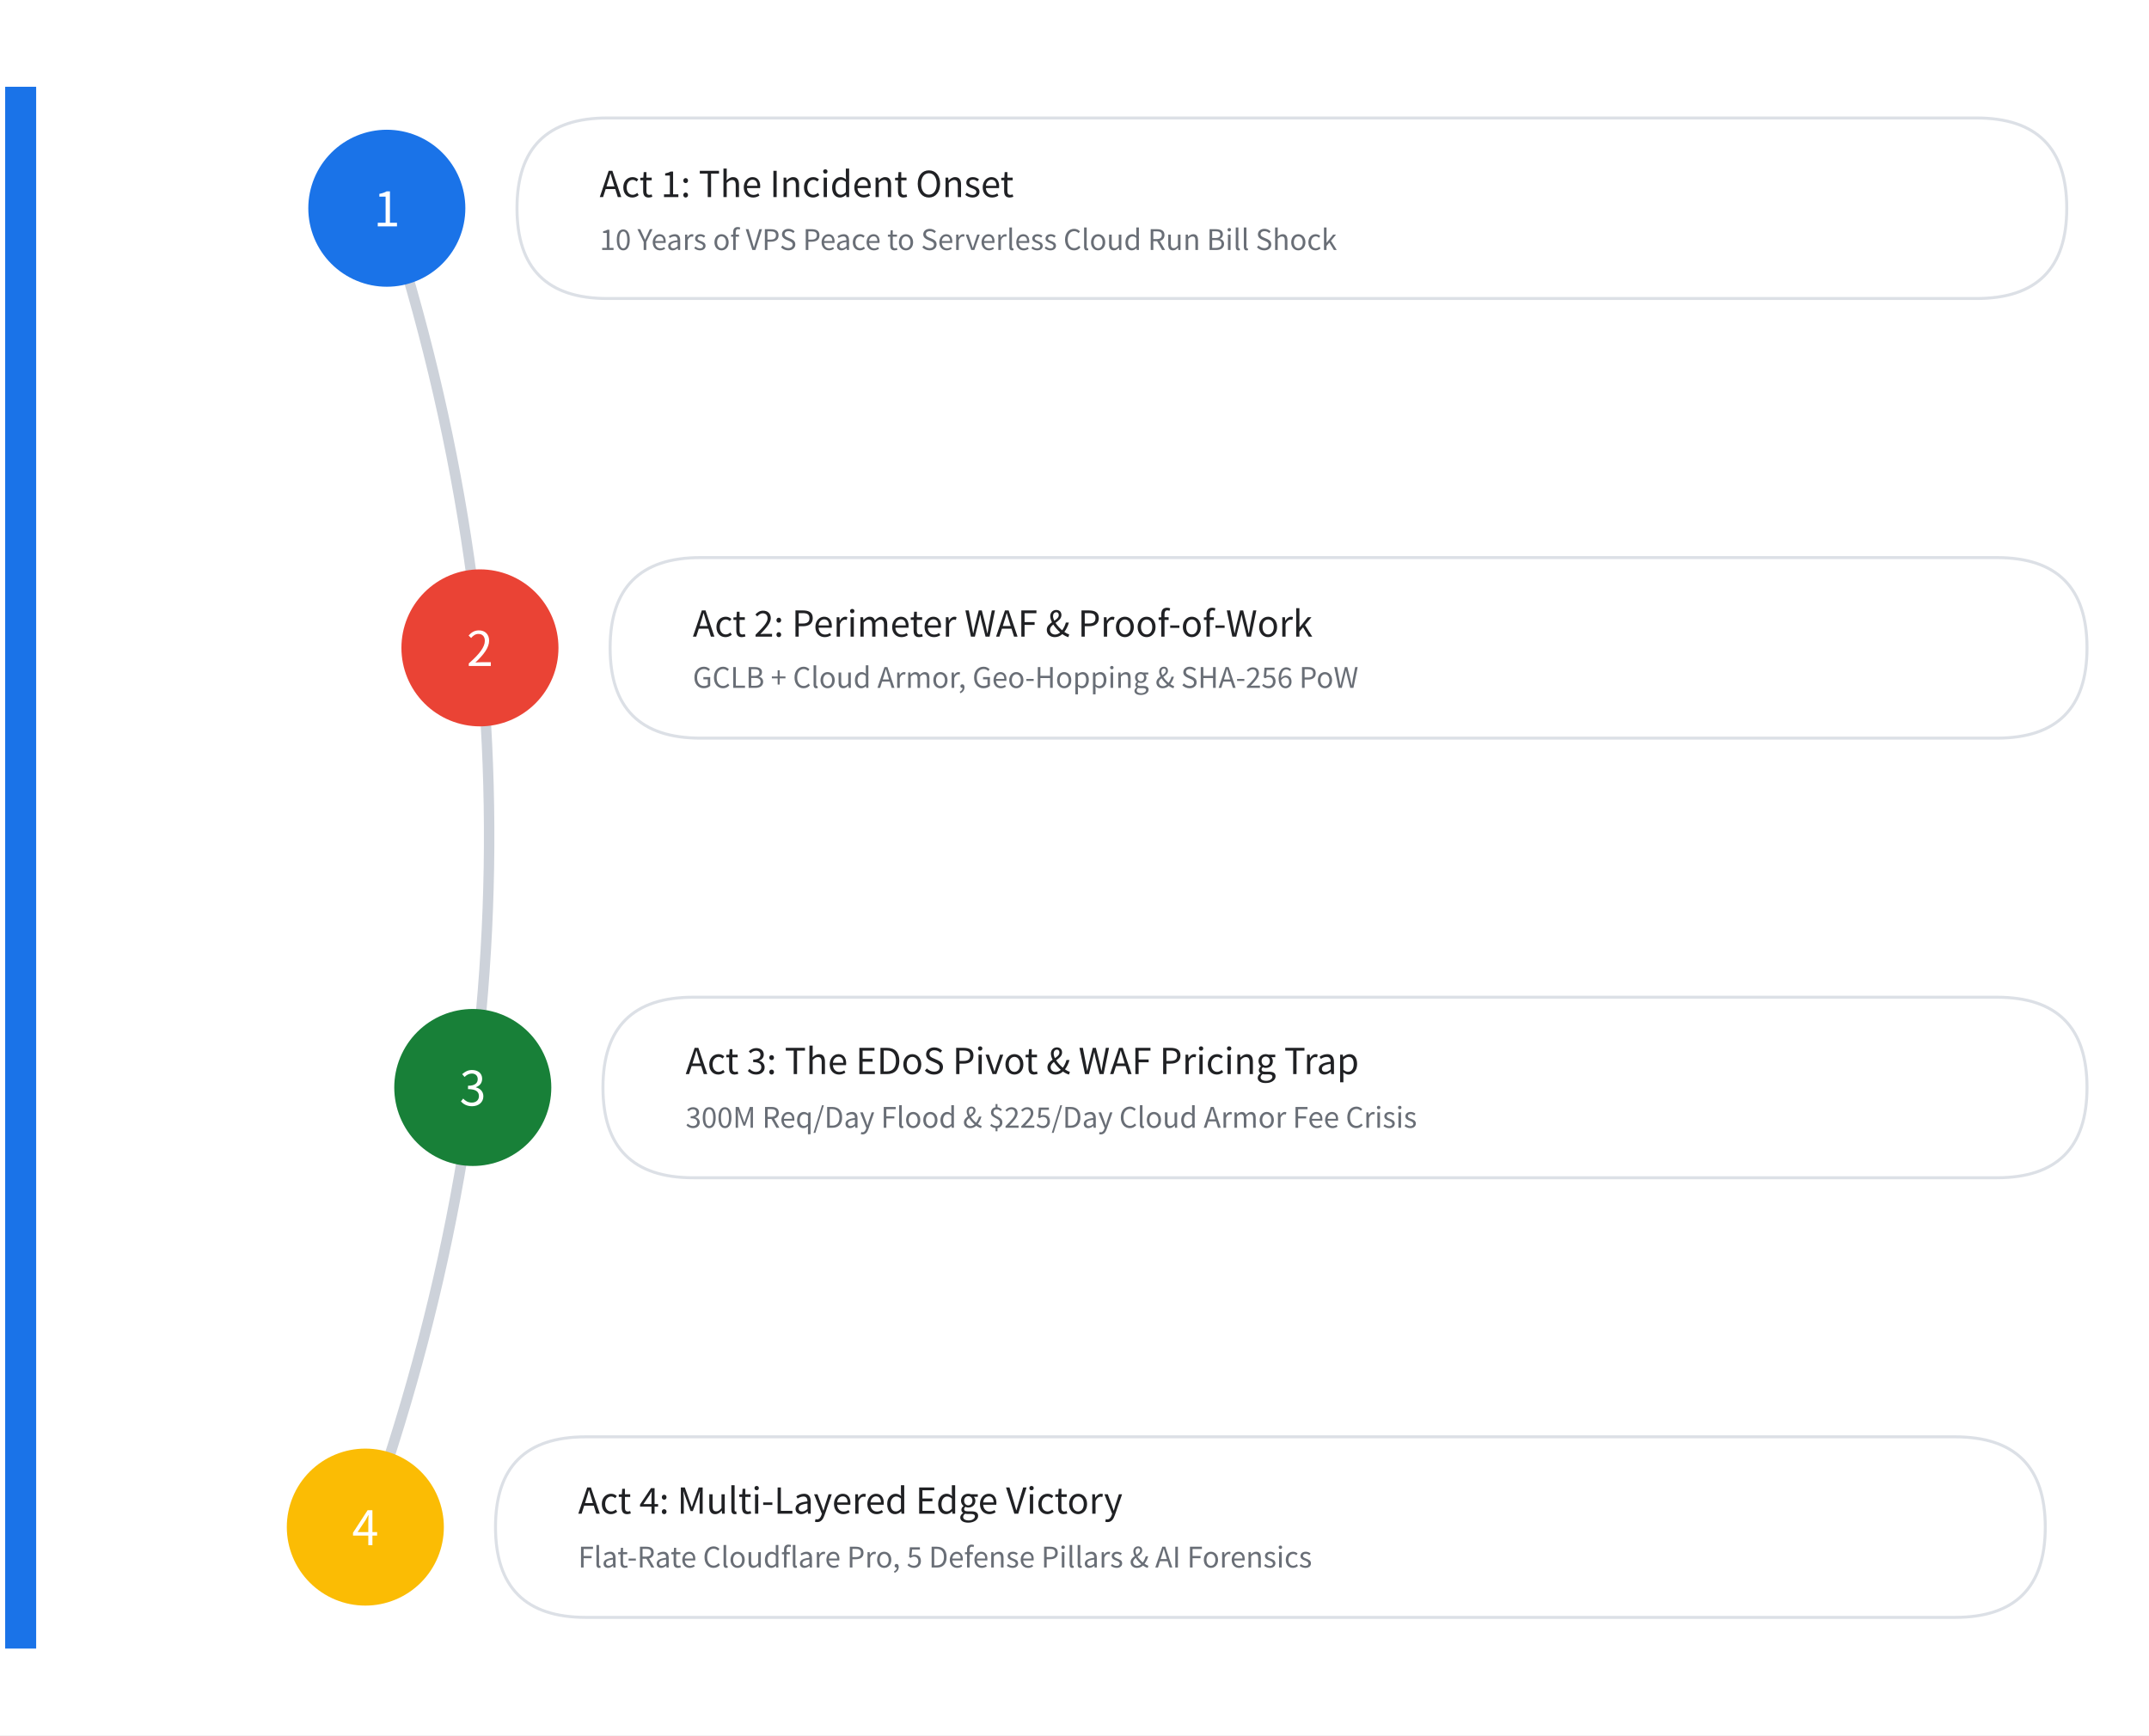
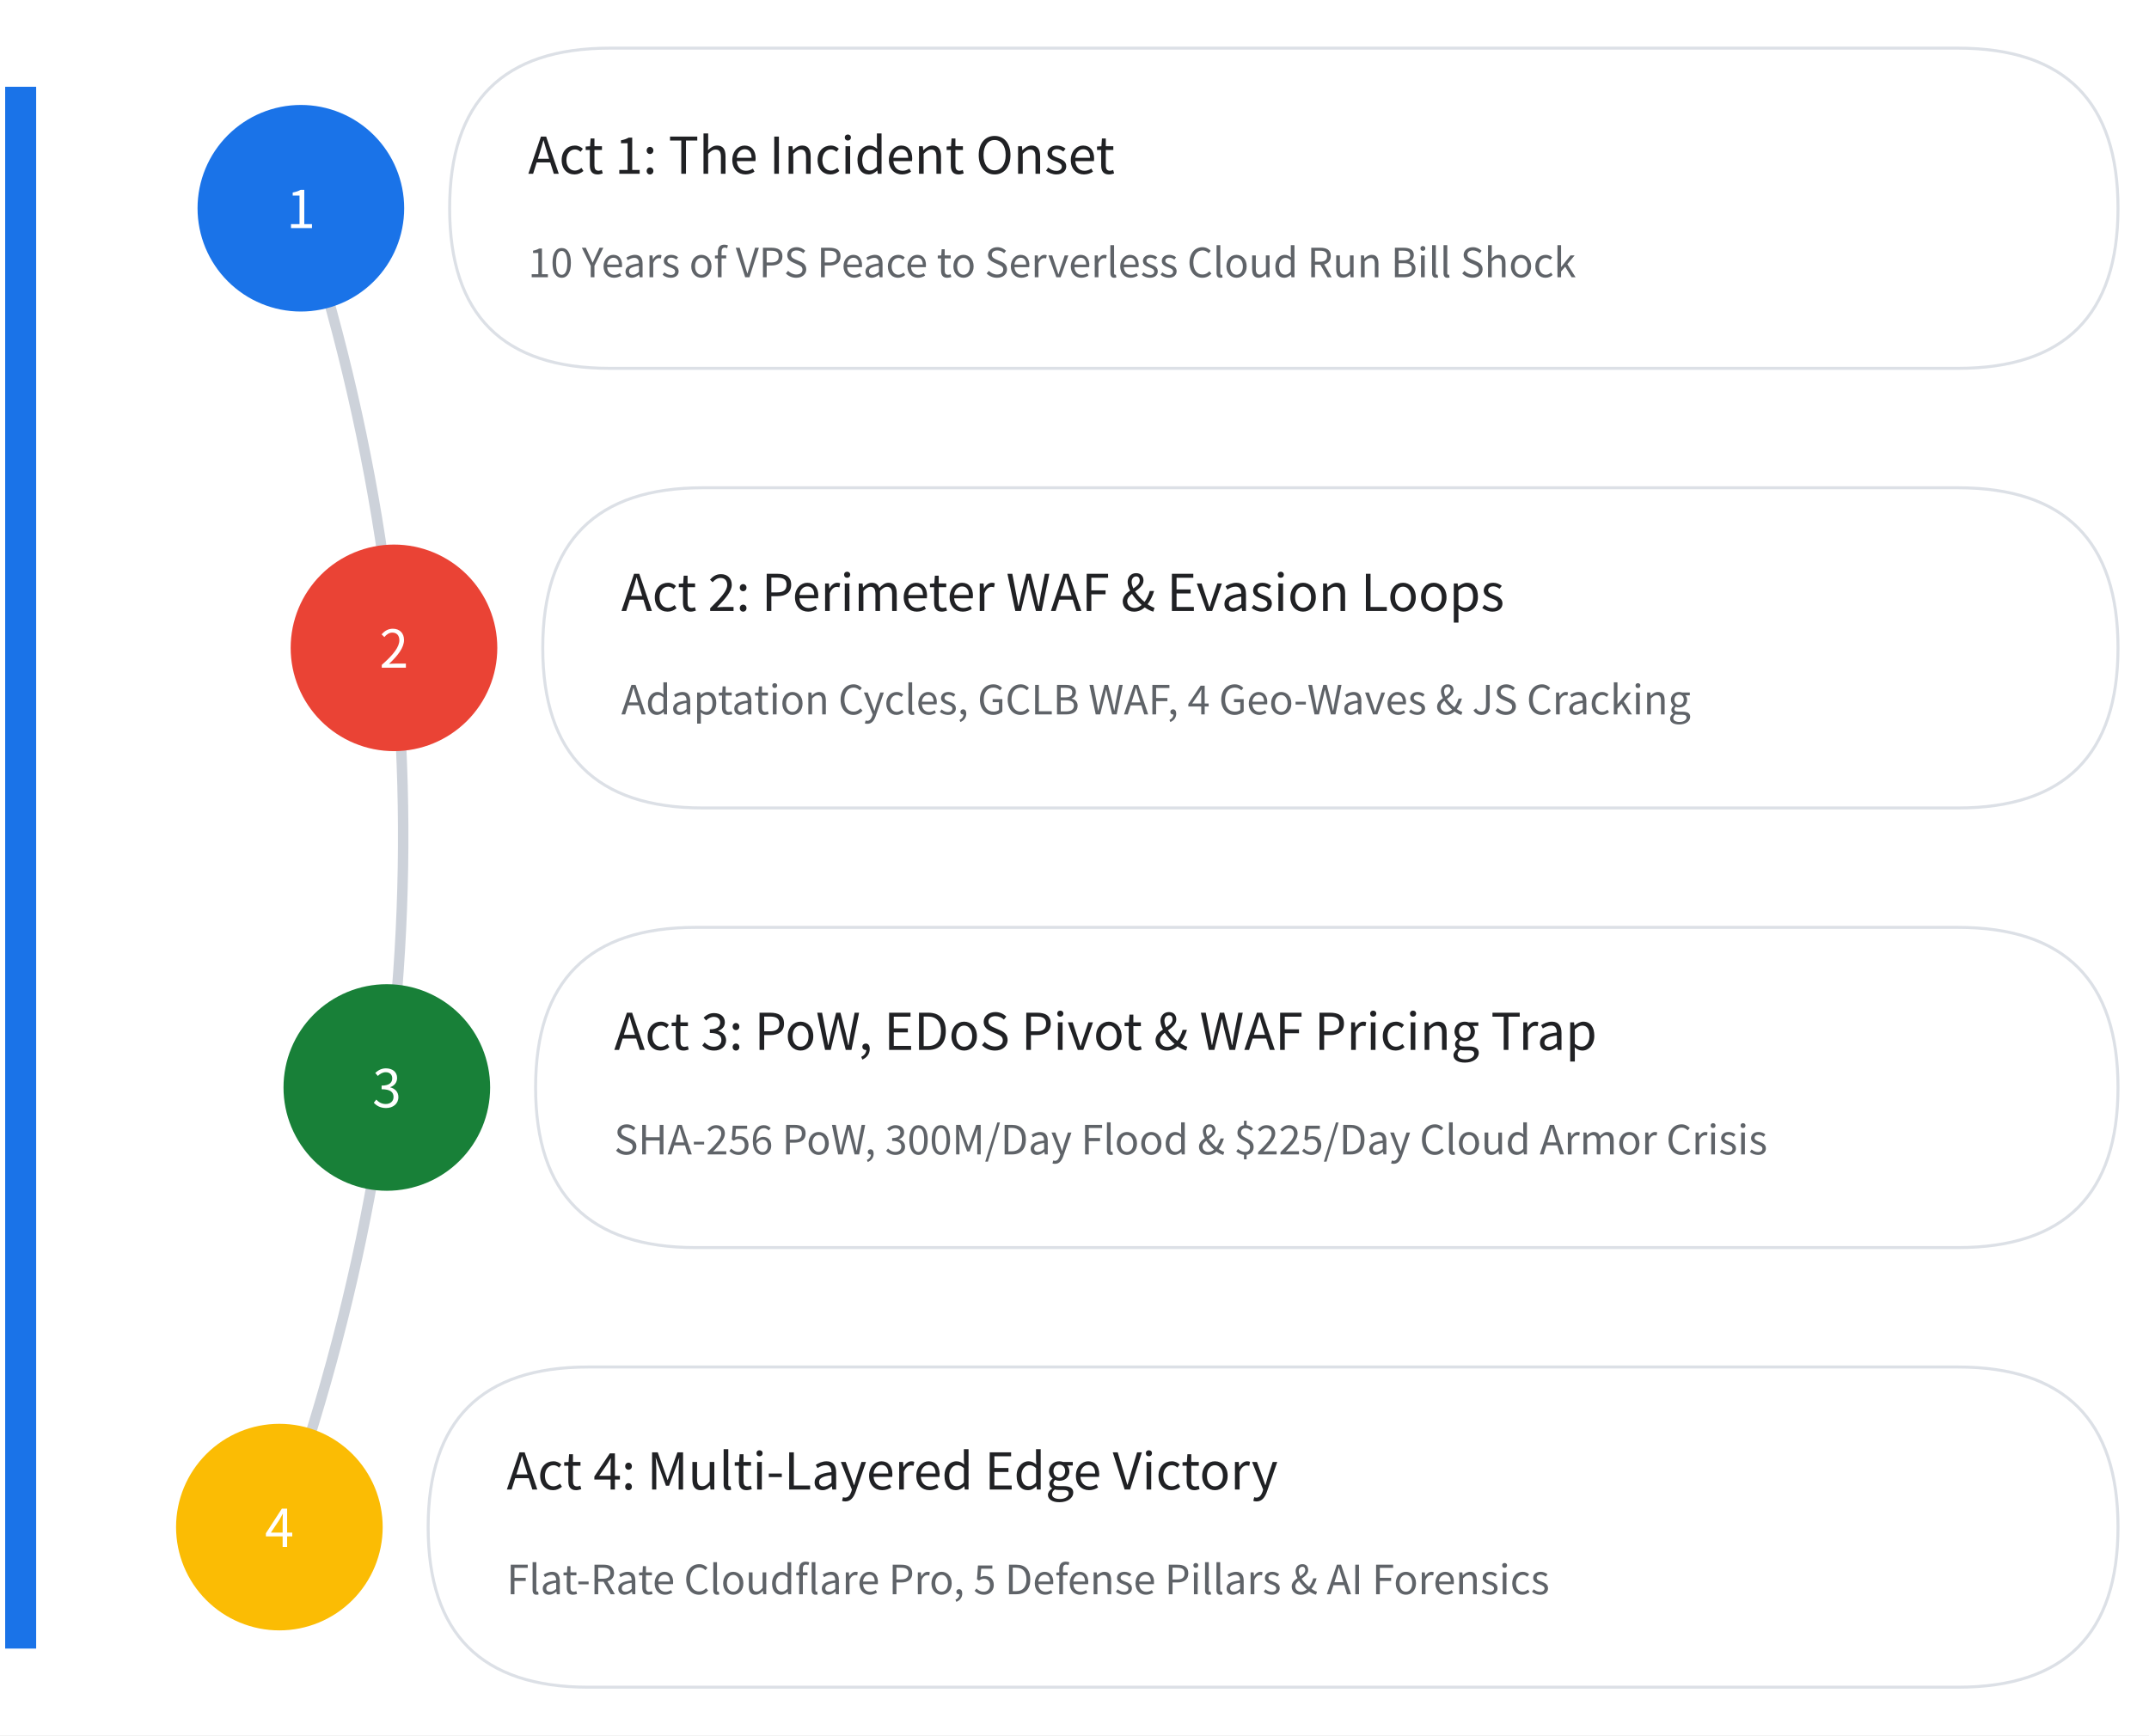
<svg xmlns="http://www.w3.org/2000/svg" width="720pt" height="581.538pt" viewBox="0 0 720 581.538" version="1.1">
  <defs>
    <style type="text/css">*{stroke-linejoin: round; stroke-linecap: butt}</style>
  </defs>
  <g id="figure_1">
    <g id="patch_1">
      <path d="M 0 581.538  L 720 581.538  L 720 0  L 0 0  z " style="fill: #ffffff" />
    </g>
    <g id="axes_1">
      <g id="patch_2">
        <path d="M 1.731 552.462  L 1.731 29.077  L 12.115 29.077  L 12.115 552.462  z " clip-path="url(#p063954342d)" style="fill: #1a73e8" />
      </g>
      <g id="patch_3">
-         <path d="M 129.6 69.785  Q 201.6 290.769 122.4 511.754  " clip-path="url(#p063954342d)" style="fill: none; stroke: #cdd2da; stroke-width: 3.5; stroke-linecap: round" />
+         <path d="M 100.8 69.785  Q 172.8 290.769 93.6 511.754  " clip-path="url(#p063954342d)" style="fill: none; stroke: #cdd2da; stroke-width: 3.5; stroke-linecap: round" />
      </g>
      <g id="patch_4">
-         <path d="M 129.6 96.092  C 136.577 96.092 143.269 93.32 148.202 88.387  C 153.136 83.454 155.908 76.761 155.908 69.785  C 155.908 62.808 153.136 56.116 148.202 51.182  C 143.269 46.249 136.577 43.477 129.6 43.477  C 122.623 43.477 115.931 46.249 110.998 51.182  C 106.064 56.116 103.292 62.808 103.292 69.785  C 103.292 76.761 106.064 83.454 110.998 88.387  C 115.931 93.32 122.623 96.092 129.6 96.092  z " clip-path="url(#p063954342d)" style="fill: #1a73e8" />
+         <path d="M 100.8 104.4  C 109.98 104.4 118.785 100.753 125.277 94.261  C 131.768 87.77 135.415 78.965 135.415 69.785  C 135.415 60.605 131.768 51.799 125.277 45.308  C 118.785 38.817 109.98 35.169 100.8 35.169  C 91.62 35.169 82.815 38.817 76.323 45.308  C 69.832 51.799 66.185 60.605 66.185 69.785  C 66.185 78.965 69.832 87.77 76.323 94.261  C 82.815 100.753 91.62 104.4 100.8 104.4  z " clip-path="url(#p063954342d)" style="fill: #1a73e8" />
      </g>
      <g id="text_1">
        <g clip-path="url(#p063954342d)">
-           <text style="font-size: 16px; font-family: 'drawlib-cjk-japanese-noto-sans-bold', 'Noto Sans CJK JP'; text-anchor: middle; fill: #ffffff" x="129.6" y="75.865" transform="rotate(-0 129.6 75.86462)">1</text>
+           <text style="font-size: 17.5px; font-family: 'drawlib-cjk-japanese-noto-sans-bold', 'Noto Sans CJK JP'; text-anchor: middle; fill: #ffffff" x="100.8" y="76.435" transform="rotate(-0 100.8 76.43461)">1</text>
        </g>
      </g>
      <g id="patch_5">
-         <path d="M 432.831 100.038  L 203.469 100.038  Q 173.215 100.038 173.215 69.785  L 173.215 69.785  Q 173.215 39.531 203.469 39.531  L 662.192 39.531  Q 692.446 39.531 692.446 69.785  L 692.446 69.785  Q 692.446 100.038 662.192 100.038  z " clip-path="url(#p063954342d)" style="fill: #ffffff; stroke: #dce0e6; stroke-linejoin: miter" />
+         <path d="M 430.131 123.438  L 204.3 123.438  Q 150.646 123.438 150.646 69.785  L 150.646 69.785  Q 150.646 16.131 204.3 16.131  L 655.962 16.131  Q 709.615 16.131 709.615 69.785  L 709.615 69.785  Q 709.615 123.438 655.962 123.438  z " clip-path="url(#p063954342d)" style="fill: #ffffff; stroke: #dce0e6; stroke-linejoin: miter" />
      </g>
      <g id="text_2">
        <g clip-path="url(#p063954342d)">
-           <text style="font-size: 12px; font-family: 'drawlib-cjk-japanese-noto-sans-bold', 'Noto Sans CJK JP'; text-anchor: start; fill: #202124" x="200.908" y="66.037" transform="rotate(-0 200.9077 66.03692)">Act 1: The Incident Onset</text>
+           <text style="font-size: 17px; font-family: 'drawlib-cjk-japanese-noto-sans-bold', 'Noto Sans CJK JP'; text-anchor: start; fill: #202124" x="176.954" y="58.245" transform="rotate(-0 176.9538 58.24462)">Act 1: The Incident Onset</text>
        </g>
      </g>
      <g id="text_3">
        <g clip-path="url(#p063954342d)">
-           <text style="font-size: 9.5px; font-family: 'drawlib-cjk-japanese-noto-sans-bold', 'Noto Sans CJK JP'; text-anchor: start; fill: #696e76" x="200.908" y="83.779" transform="rotate(-0 200.9077 83.77923)">10 Years of VPS Peace to Serverless Cloud Run Bill Shock</text>
+           <text style="font-size: 13.5px; font-family: 'drawlib-cjk-japanese-noto-sans-bold', 'Noto Sans CJK JP'; text-anchor: start; fill: #5f6368" x="176.954" y="92.915" transform="rotate(-0 176.9538 92.91461)">10 Years of VPS Peace to Serverless Cloud Run Bill Shock</text>
        </g>
      </g>
      <g id="patch_6">
-         <path d="M 160.8 243.415  C 167.777 243.415 174.469 240.643 179.402 235.71  C 184.336 230.777 187.108 224.085 187.108 217.108  C 187.108 210.131 184.336 203.439 179.402 198.505  C 174.469 193.572 167.777 190.8 160.8 190.8  C 153.823 190.8 147.131 193.572 142.198 198.505  C 137.264 203.439 134.492 210.131 134.492 217.108  C 134.492 224.085 137.264 230.777 142.198 235.71  C 147.131 240.643 153.823 243.415 160.8 243.415  z " clip-path="url(#p063954342d)" style="fill: #ea4335" />
+         <path d="M 132 251.723  C 141.18 251.723 149.985 248.076 156.477 241.584  C 162.968 235.093 166.615 226.288 166.615 217.108  C 166.615 207.928 162.968 199.122 156.477 192.631  C 149.985 186.14 141.18 182.492 132 182.492  C 122.82 182.492 114.015 186.14 107.523 192.631  C 101.032 199.122 97.385 207.928 97.385 217.108  C 97.385 226.288 101.032 235.093 107.523 241.584  C 114.015 248.076 122.82 251.723 132 251.723  z " clip-path="url(#p063954342d)" style="fill: #ea4335" />
      </g>
      <g id="text_4">
        <g clip-path="url(#p063954342d)">
-           <text style="font-size: 16px; font-family: 'drawlib-cjk-japanese-noto-sans-bold', 'Noto Sans CJK JP'; text-anchor: middle; fill: #ffffff" x="160.8" y="223.188" transform="rotate(-0 160.8 223.1877)">2</text>
+           <text style="font-size: 17.5px; font-family: 'drawlib-cjk-japanese-noto-sans-bold', 'Noto Sans CJK JP'; text-anchor: middle; fill: #ffffff" x="132" y="223.758" transform="rotate(-0 132 223.7577)">2</text>
        </g>
      </g>
      <g id="patch_7">
-         <path d="M 451.823 247.362  L 234.669 247.362  Q 204.415 247.362 204.415 217.108  L 204.415 217.108  Q 204.415 186.854 234.669 186.854  L 668.977 186.854  Q 699.231 186.854 699.231 217.108  L 699.231 217.108  Q 699.231 247.362 668.977 247.362  z " clip-path="url(#p063954342d)" style="fill: #ffffff; stroke: #dce0e6; stroke-linejoin: miter" />
+         <path d="M 445.731 270.762  L 235.5 270.762  Q 181.846 270.762 181.846 217.108  L 181.846 217.108  Q 181.846 163.454 235.5 163.454  L 655.962 163.454  Q 709.615 163.454 709.615 217.108  L 709.615 217.108  Q 709.615 270.762 655.962 270.762  z " clip-path="url(#p063954342d)" style="fill: #ffffff; stroke: #dce0e6; stroke-linejoin: miter" />
      </g>
      <g id="text_5">
        <g clip-path="url(#p063954342d)">
-           <text style="font-size: 12px; font-family: 'drawlib-cjk-japanese-noto-sans-bold', 'Noto Sans CJK JP'; text-anchor: start; fill: #202124" x="232.108" y="213.36" transform="rotate(-0 232.1077 213.36)">Act 2: Perimeter WAF &amp; Proof-of-Work</text>
+           <text style="font-size: 17px; font-family: 'drawlib-cjk-japanese-noto-sans-bold', 'Noto Sans CJK JP'; text-anchor: start; fill: #202124" x="208.154" y="204.76" transform="rotate(-0 208.1538 204.7602)">Act 2: Perimeter WAF &amp; Evasion Loops</text>
        </g>
      </g>
      <g id="text_6">
        <g clip-path="url(#p063954342d)">
-           <text style="font-size: 9.5px; font-family: 'drawlib-cjk-japanese-noto-sans-bold', 'Noto Sans CJK JP'; text-anchor: start; fill: #696e76" x="232.108" y="230.518" transform="rotate(-0 232.1077 230.5182)">GCLB + Cloud Armor, Geo-Hopping &amp; SHA-256 PoW</text>
+           <text style="font-size: 13.5px; font-family: 'drawlib-cjk-japanese-noto-sans-bold', 'Noto Sans CJK JP'; text-anchor: start; fill: #5f6368" x="208.154" y="239.408" transform="rotate(-0 208.1538 239.4077)">Adaptation Cycles, GCLB WAF, 4 Geo-Waves &amp; JS Cracking</text>
        </g>
      </g>
      <g id="patch_8">
-         <path d="M 158.4 390.738  C 165.377 390.738 172.069 387.967 177.002 383.033  C 181.936 378.1 184.708 371.408 184.708 364.431  C 184.708 357.454 181.936 350.762 177.002 345.828  C 172.069 340.895 165.377 338.123 158.4 338.123  C 151.423 338.123 144.731 340.895 139.798 345.828  C 134.864 350.762 132.092 357.454 132.092 364.431  C 132.092 371.408 134.864 378.1 139.798 383.033  C 144.731 387.967 151.423 390.738 158.4 390.738  z " clip-path="url(#p063954342d)" style="fill: #188038" />
+         <path d="M 129.6 399.046  C 138.78 399.046 147.585 395.399 154.077 388.908  C 160.568 382.416 164.215 373.611 164.215 364.431  C 164.215 355.251 160.568 346.445 154.077 339.954  C 147.585 333.463 138.78 329.815 129.6 329.815  C 120.42 329.815 111.615 333.463 105.123 339.954  C 98.632 346.445 94.985 355.251 94.985 364.431  C 94.985 373.611 98.632 382.416 105.123 388.908  C 111.615 395.399 120.42 399.046 129.6 399.046  z " clip-path="url(#p063954342d)" style="fill: #188038" />
      </g>
      <g id="text_7">
        <g clip-path="url(#p063954342d)">
-           <text style="font-size: 16px; font-family: 'drawlib-cjk-japanese-noto-sans-bold', 'Noto Sans CJK JP'; text-anchor: middle; fill: #ffffff" x="158.4" y="370.511" transform="rotate(-0 158.4 370.5108)">3</text>
+           <text style="font-size: 17.5px; font-family: 'drawlib-cjk-japanese-noto-sans-bold', 'Noto Sans CJK JP'; text-anchor: middle; fill: #ffffff" x="129.6" y="371.081" transform="rotate(-0 129.6 371.0808)">3</text>
        </g>
      </g>
      <g id="patch_9">
-         <path d="M 450.623 394.685  L 232.269 394.685  Q 202.015 394.685 202.015 364.431  L 202.015 364.431  Q 202.015 334.177 232.269 334.177  L 668.977 334.177  Q 699.231 334.177 699.231 364.431  L 699.231 364.431  Q 699.231 394.685 668.977 394.685  z " clip-path="url(#p063954342d)" style="fill: #ffffff; stroke: #dce0e6; stroke-linejoin: miter" />
+         <path d="M 444.531 418.085  L 233.1 418.085  Q 179.446 418.085 179.446 364.431  L 179.446 364.431  Q 179.446 310.777 233.1 310.777  L 655.962 310.777  Q 709.615 310.777 709.615 364.431  L 709.615 364.431  Q 709.615 418.085 655.962 418.085  z " clip-path="url(#p063954342d)" style="fill: #ffffff; stroke: #dce0e6; stroke-linejoin: miter" />
      </g>
      <g id="text_8">
        <g clip-path="url(#p063954342d)">
-           <text style="font-size: 12px; font-family: 'drawlib-cjk-japanese-noto-sans-bold', 'Noto Sans CJK JP'; text-anchor: start; fill: #202124" x="229.708" y="359.945" transform="rotate(-0 229.7077 359.9453)">Act 3: The EDoS Pivot &amp; WAF Pricing Trap</text>
+           <text style="font-size: 17px; font-family: 'drawlib-cjk-japanese-noto-sans-bold', 'Noto Sans CJK JP'; text-anchor: start; fill: #202124" x="205.754" y="351.846" transform="rotate(-0 205.7538 351.8455)">Act 3: PoW, EDoS Pivot &amp; WAF Pricing Trap</text>
        </g>
      </g>
      <g id="text_9">
        <g clip-path="url(#p063954342d)">
-           <text style="font-size: 9.5px; font-family: 'drawlib-cjk-japanese-noto-sans-bold', 'Noto Sans CJK JP'; text-anchor: start; fill: #696e76" x="229.708" y="377.931" transform="rotate(-0 229.7077 377.9311)">300M Req/Day Flood &amp; $225/Day Cloud Armor Fee Crisis</text>
+           <text style="font-size: 13.5px; font-family: 'drawlib-cjk-japanese-noto-sans-bold', 'Noto Sans CJK JP'; text-anchor: start; fill: #5f6368" x="205.754" y="386.858" transform="rotate(-0 205.7538 386.8583)">SHA-256 PoW, 300M/Day Flood &amp; $225/Day Cloud Armor Crisis</text>
        </g>
      </g>
      <g id="patch_10">
-         <path d="M 122.4 538.062  C 129.377 538.062 136.069 535.29 141.002 530.356  C 145.936 525.423 148.708 518.731 148.708 511.754  C 148.708 504.777 145.936 498.085 141.002 493.151  C 136.069 488.218 129.377 485.446 122.4 485.446  C 115.423 485.446 108.731 488.218 103.798 493.151  C 98.864 498.085 96.092 504.777 96.092 511.754  C 96.092 518.731 98.864 525.423 103.798 530.356  C 108.731 535.29 115.423 538.062 122.4 538.062  z " clip-path="url(#p063954342d)" style="fill: #fbbc04" />
+         <path d="M 93.6 546.369  C 102.78 546.369 111.585 542.722 118.077 536.231  C 124.568 529.739 128.215 520.934 128.215 511.754  C 128.215 502.574 124.568 493.768 118.077 487.277  C 111.585 480.786 102.78 477.138 93.6 477.138  C 84.42 477.138 75.615 480.786 69.123 487.277  C 62.632 493.768 58.985 502.574 58.985 511.754  C 58.985 520.934 62.632 529.739 69.123 536.231  C 75.615 542.722 84.42 546.369 93.6 546.369  z " clip-path="url(#p063954342d)" style="fill: #fbbc04" />
      </g>
      <g id="text_10">
        <g clip-path="url(#p063954342d)">
-           <text style="font-size: 16px; font-family: 'drawlib-cjk-japanese-noto-sans-bold', 'Noto Sans CJK JP'; text-anchor: middle; fill: #ffffff" x="122.4" y="517.834" transform="rotate(-0 122.4 517.8338)">4</text>
+           <text style="font-size: 17.5px; font-family: 'drawlib-cjk-japanese-noto-sans-bold', 'Noto Sans CJK JP'; text-anchor: middle; fill: #ffffff" x="93.6" y="518.404" transform="rotate(-0 93.6 518.4038)">4</text>
        </g>
      </g>
      <g id="patch_11">
-         <path d="M 425.631 542.008  L 196.269 542.008  Q 166.015 542.008 166.015 511.754  L 166.015 511.754  Q 166.015 481.5 196.269 481.5  L 654.992 481.5  Q 685.246 481.5 685.246 511.754  L 685.246 511.754  Q 685.246 542.008 654.992 542.008  z " clip-path="url(#p063954342d)" style="fill: #ffffff; stroke: #dce0e6; stroke-linejoin: miter" />
+         <path d="M 426.531 565.408  L 197.1 565.408  Q 143.446 565.408 143.446 511.754  L 143.446 511.754  Q 143.446 458.1 197.1 458.1  L 655.962 458.1  Q 709.615 458.1 709.615 511.754  L 709.615 511.754  Q 709.615 565.408 655.962 565.408  z " clip-path="url(#p063954342d)" style="fill: #ffffff; stroke: #dce0e6; stroke-linejoin: miter" />
      </g>
      <g id="text_11">
        <g clip-path="url(#p063954342d)">
-           <text style="font-size: 12px; font-family: 'drawlib-cjk-japanese-noto-sans-bold', 'Noto Sans CJK JP'; text-anchor: start; fill: #202124" x="193.708" y="507.268" transform="rotate(-0 193.7077 507.2683)">Act 4: Multi-Layered Edge Victory</text>
+           <text style="font-size: 17px; font-family: 'drawlib-cjk-japanese-noto-sans-bold', 'Noto Sans CJK JP'; text-anchor: start; fill: #202124" x="169.754" y="499.169" transform="rotate(-0 169.7538 499.1686)">Act 4: Multi-Layered Edge Victory</text>
        </g>
      </g>
      <g id="text_12">
        <g clip-path="url(#p063954342d)">
-           <text style="font-size: 9.5px; font-family: 'drawlib-cjk-japanese-noto-sans-bold', 'Noto Sans CJK JP'; text-anchor: start; fill: #696e76" x="193.708" y="525.302" transform="rotate(-0 193.7077 525.3017)">Flat-Rate Cloudflare Pro, 5 Defense Pillars &amp; AI Forensics</text>
+           <text style="font-size: 13.5px; font-family: 'drawlib-cjk-japanese-noto-sans-bold', 'Noto Sans CJK JP'; text-anchor: start; fill: #5f6368" x="169.754" y="534.249" transform="rotate(-0 169.7538 534.2489)">Flat-Rate Cloudflare Pro, 5 Defense Pillars &amp; AI Forensics</text>
        </g>
      </g>
    </g>
  </g>
  <defs>
    <clipPath id="p063954342d">
      <rect x="0" y="0" width="720" height="581.538" />
    </clipPath>
  </defs>
</svg>
